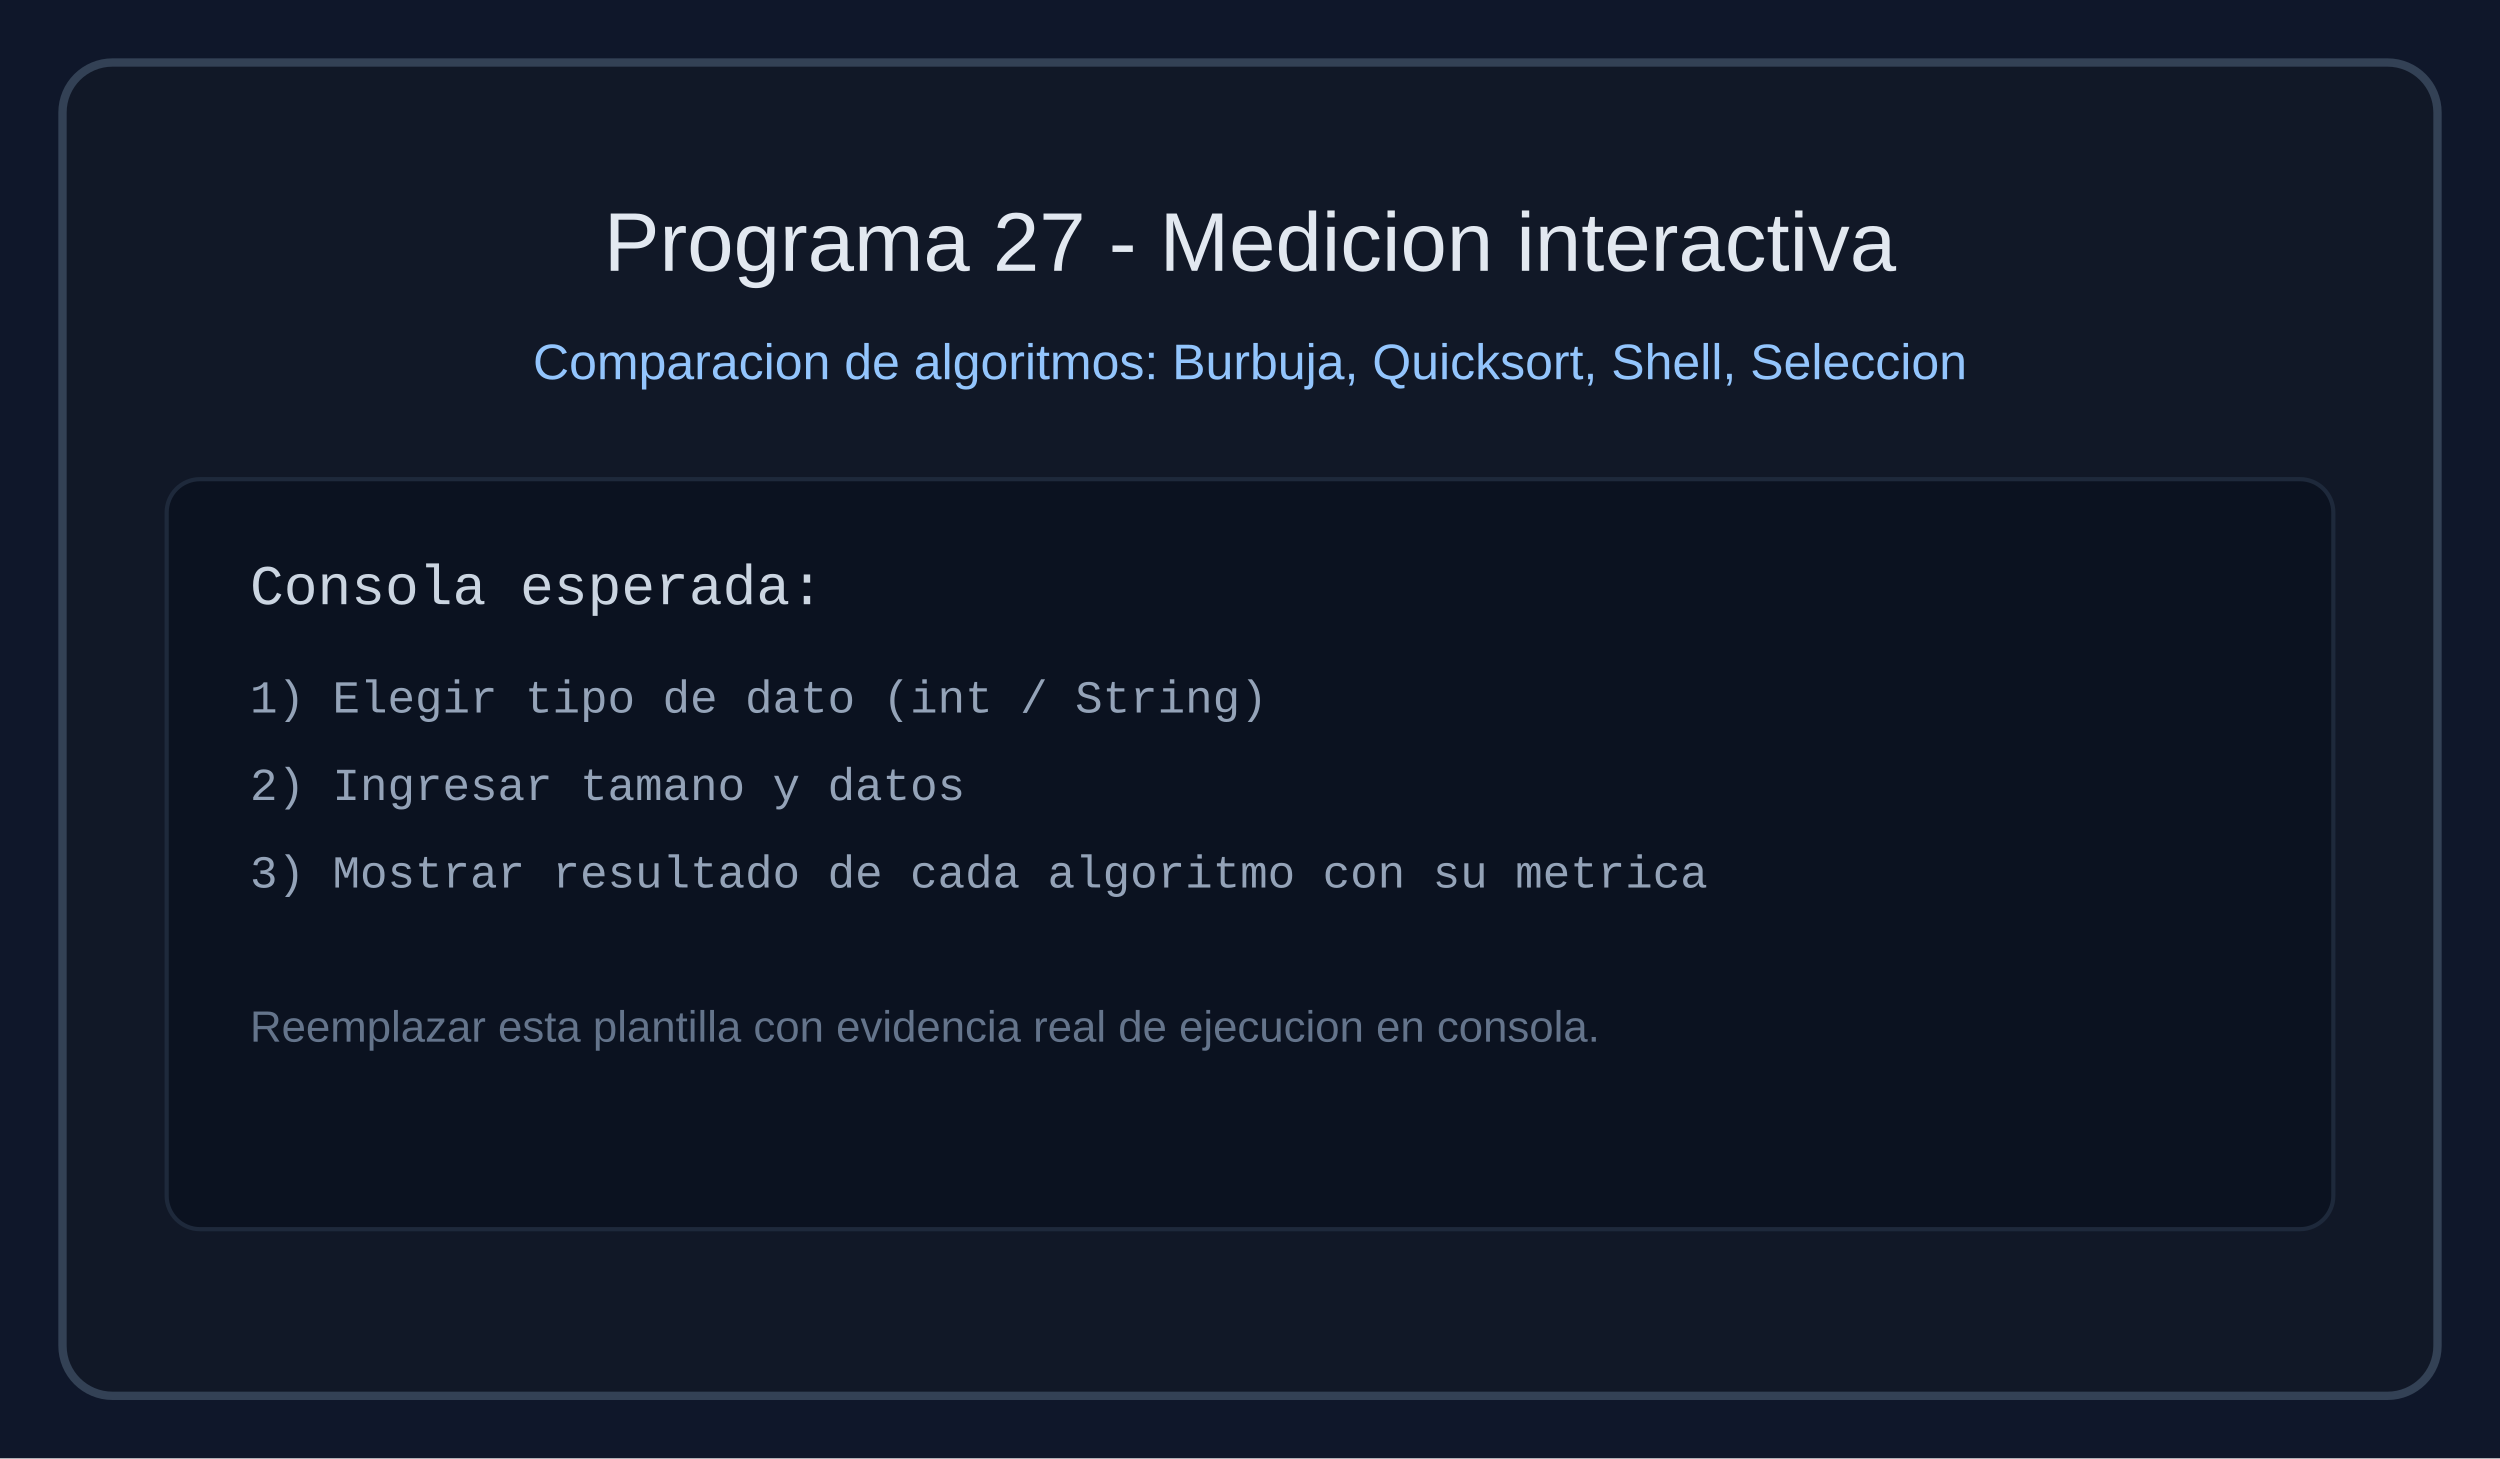
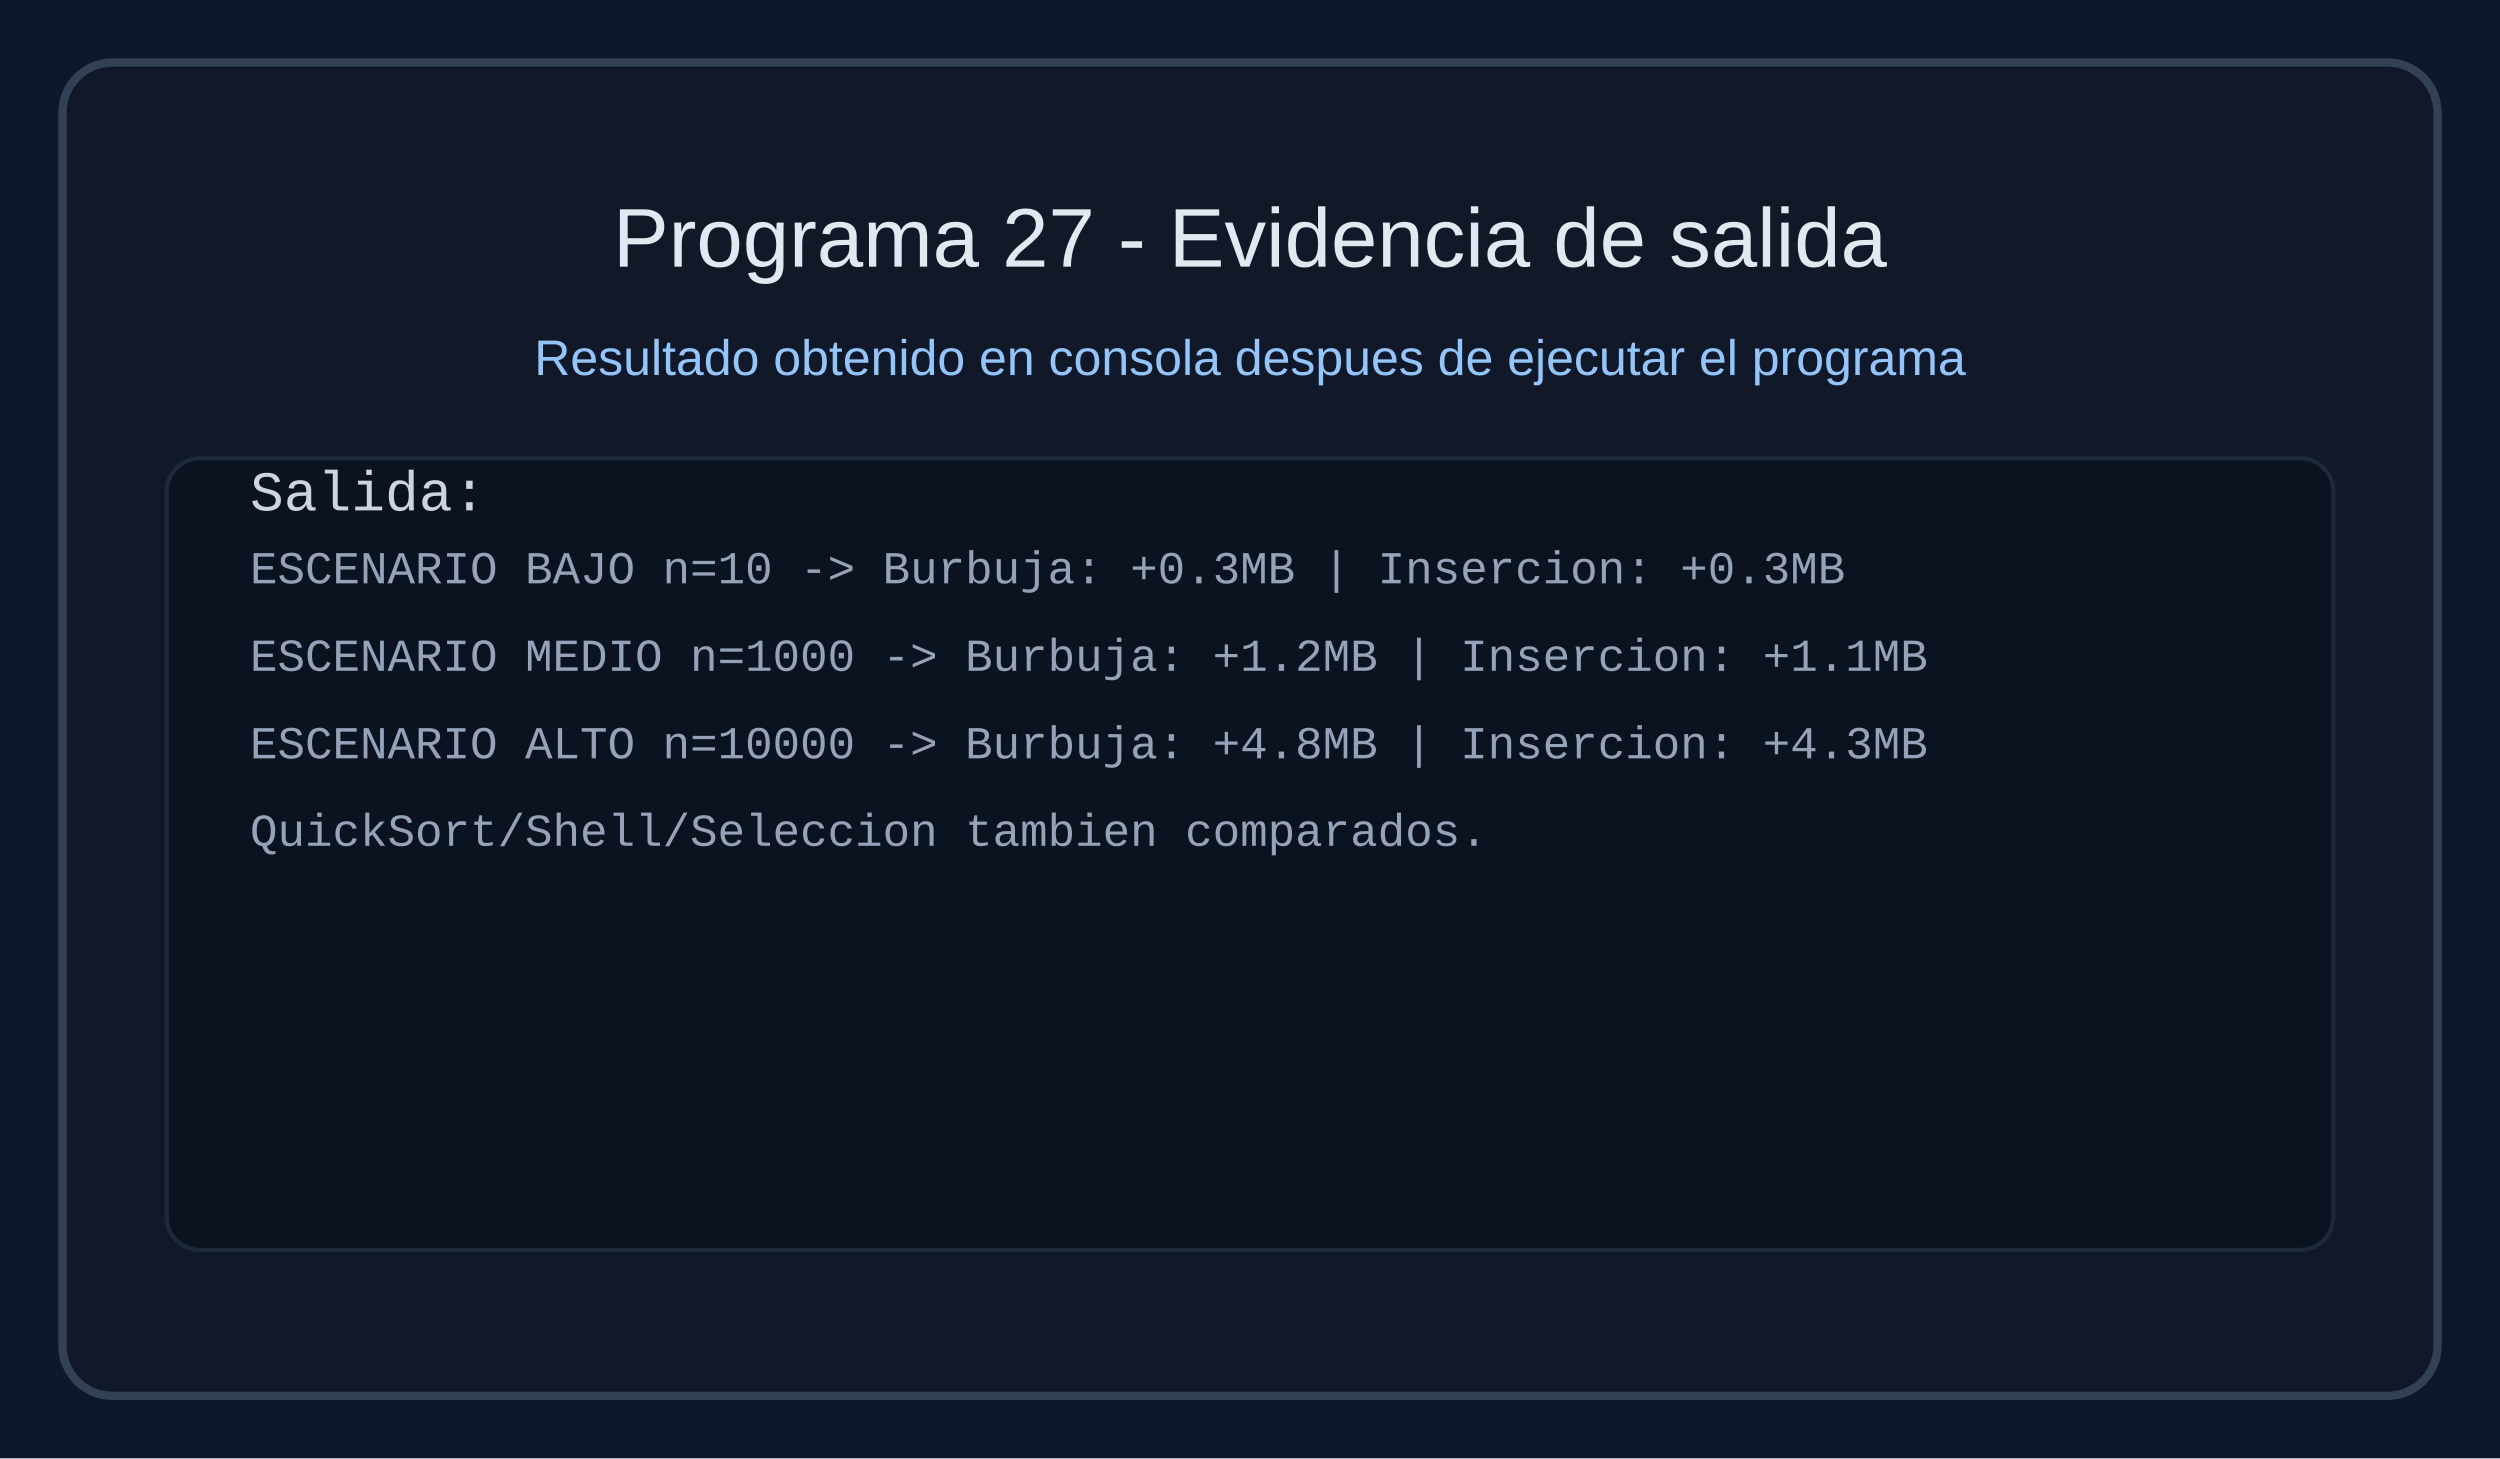
<svg xmlns="http://www.w3.org/2000/svg" width="1200" height="700" viewBox="0 0 1200 700" role="img" aria-labelledby="title desc">
  <rect width="1200" height="700" fill="#0f172a" />
  <rect x="30" y="30" width="1140" height="640" rx="24" fill="#111827" stroke="#334155" stroke-width="4" />
-   <text x="600" y="130" text-anchor="middle" fill="#e2e8f0" font-family="Arial, sans-serif" font-size="40">Programa 27 - Medicion interactiva</text>
-   <text x="600" y="182" text-anchor="middle" fill="#93c5fd" font-family="Arial, sans-serif" font-size="24">Comparacion de algoritmos: Burbuja, Quicksort, Shell, Seleccion</text>
-   <rect x="80" y="230" width="1040" height="360" rx="16" fill="#0b1220" stroke="#1e293b" stroke-width="2" />
-   <text x="120" y="290" fill="#cbd5e1" font-family="Courier New, monospace" font-size="27">Consola esperada:</text>
-   <text x="120" y="342" fill="#94a3b8" font-family="Courier New, monospace" font-size="22">1) Elegir tipo de dato (int / String)</text>
-   <text x="120" y="384" fill="#94a3b8" font-family="Courier New, monospace" font-size="22">2) Ingresar tamano y datos</text>
-   <text x="120" y="426" fill="#94a3b8" font-family="Courier New, monospace" font-size="22">3) Mostrar resultado de cada algoritmo con su metrica</text>
-   <text x="120" y="500" fill="#64748b" font-family="Arial, sans-serif" font-size="21">Reemplazar esta plantilla con evidencia real de ejecucion en consola.</text>
+   <text x="600" y="128" text-anchor="middle" fill="#e2e8f0" font-family="Arial, sans-serif" font-size="40">Programa 27 - Evidencia de salida</text>
+   <text x="600" y="180" text-anchor="middle" fill="#93c5fd" font-family="Arial, sans-serif" font-size="24">Resultado obtenido en consola despues de ejecutar el programa</text>
+   <rect x="80" y="220" width="1040" height="380" rx="16" fill="#0b1220" stroke="#1e293b" stroke-width="2" />
+   <text x="120" y="245" fill="#cbd5e1" font-family="Courier New, monospace" font-size="27">Salida:</text>
+   <text x="120" y="280" fill="#94a3b8" font-family="Courier New, monospace" font-size="22">ESCENARIO BAJO n=10 -&gt; Burbuja: +0.3MB | Insercion: +0.3MB</text>
+   <text x="120" y="322" fill="#94a3b8" font-family="Courier New, monospace" font-size="22">ESCENARIO MEDIO n=1000 -&gt; Burbuja: +1.2MB | Insercion: +1.1MB</text>
+   <text x="120" y="364" fill="#94a3b8" font-family="Courier New, monospace" font-size="22">ESCENARIO ALTO n=10000 -&gt; Burbuja: +4.8MB | Insercion: +4.3MB</text>
+   <text x="120" y="406" fill="#94a3b8" font-family="Courier New, monospace" font-size="22">QuickSort/Shell/Seleccion tambien comparados.</text>
</svg>
